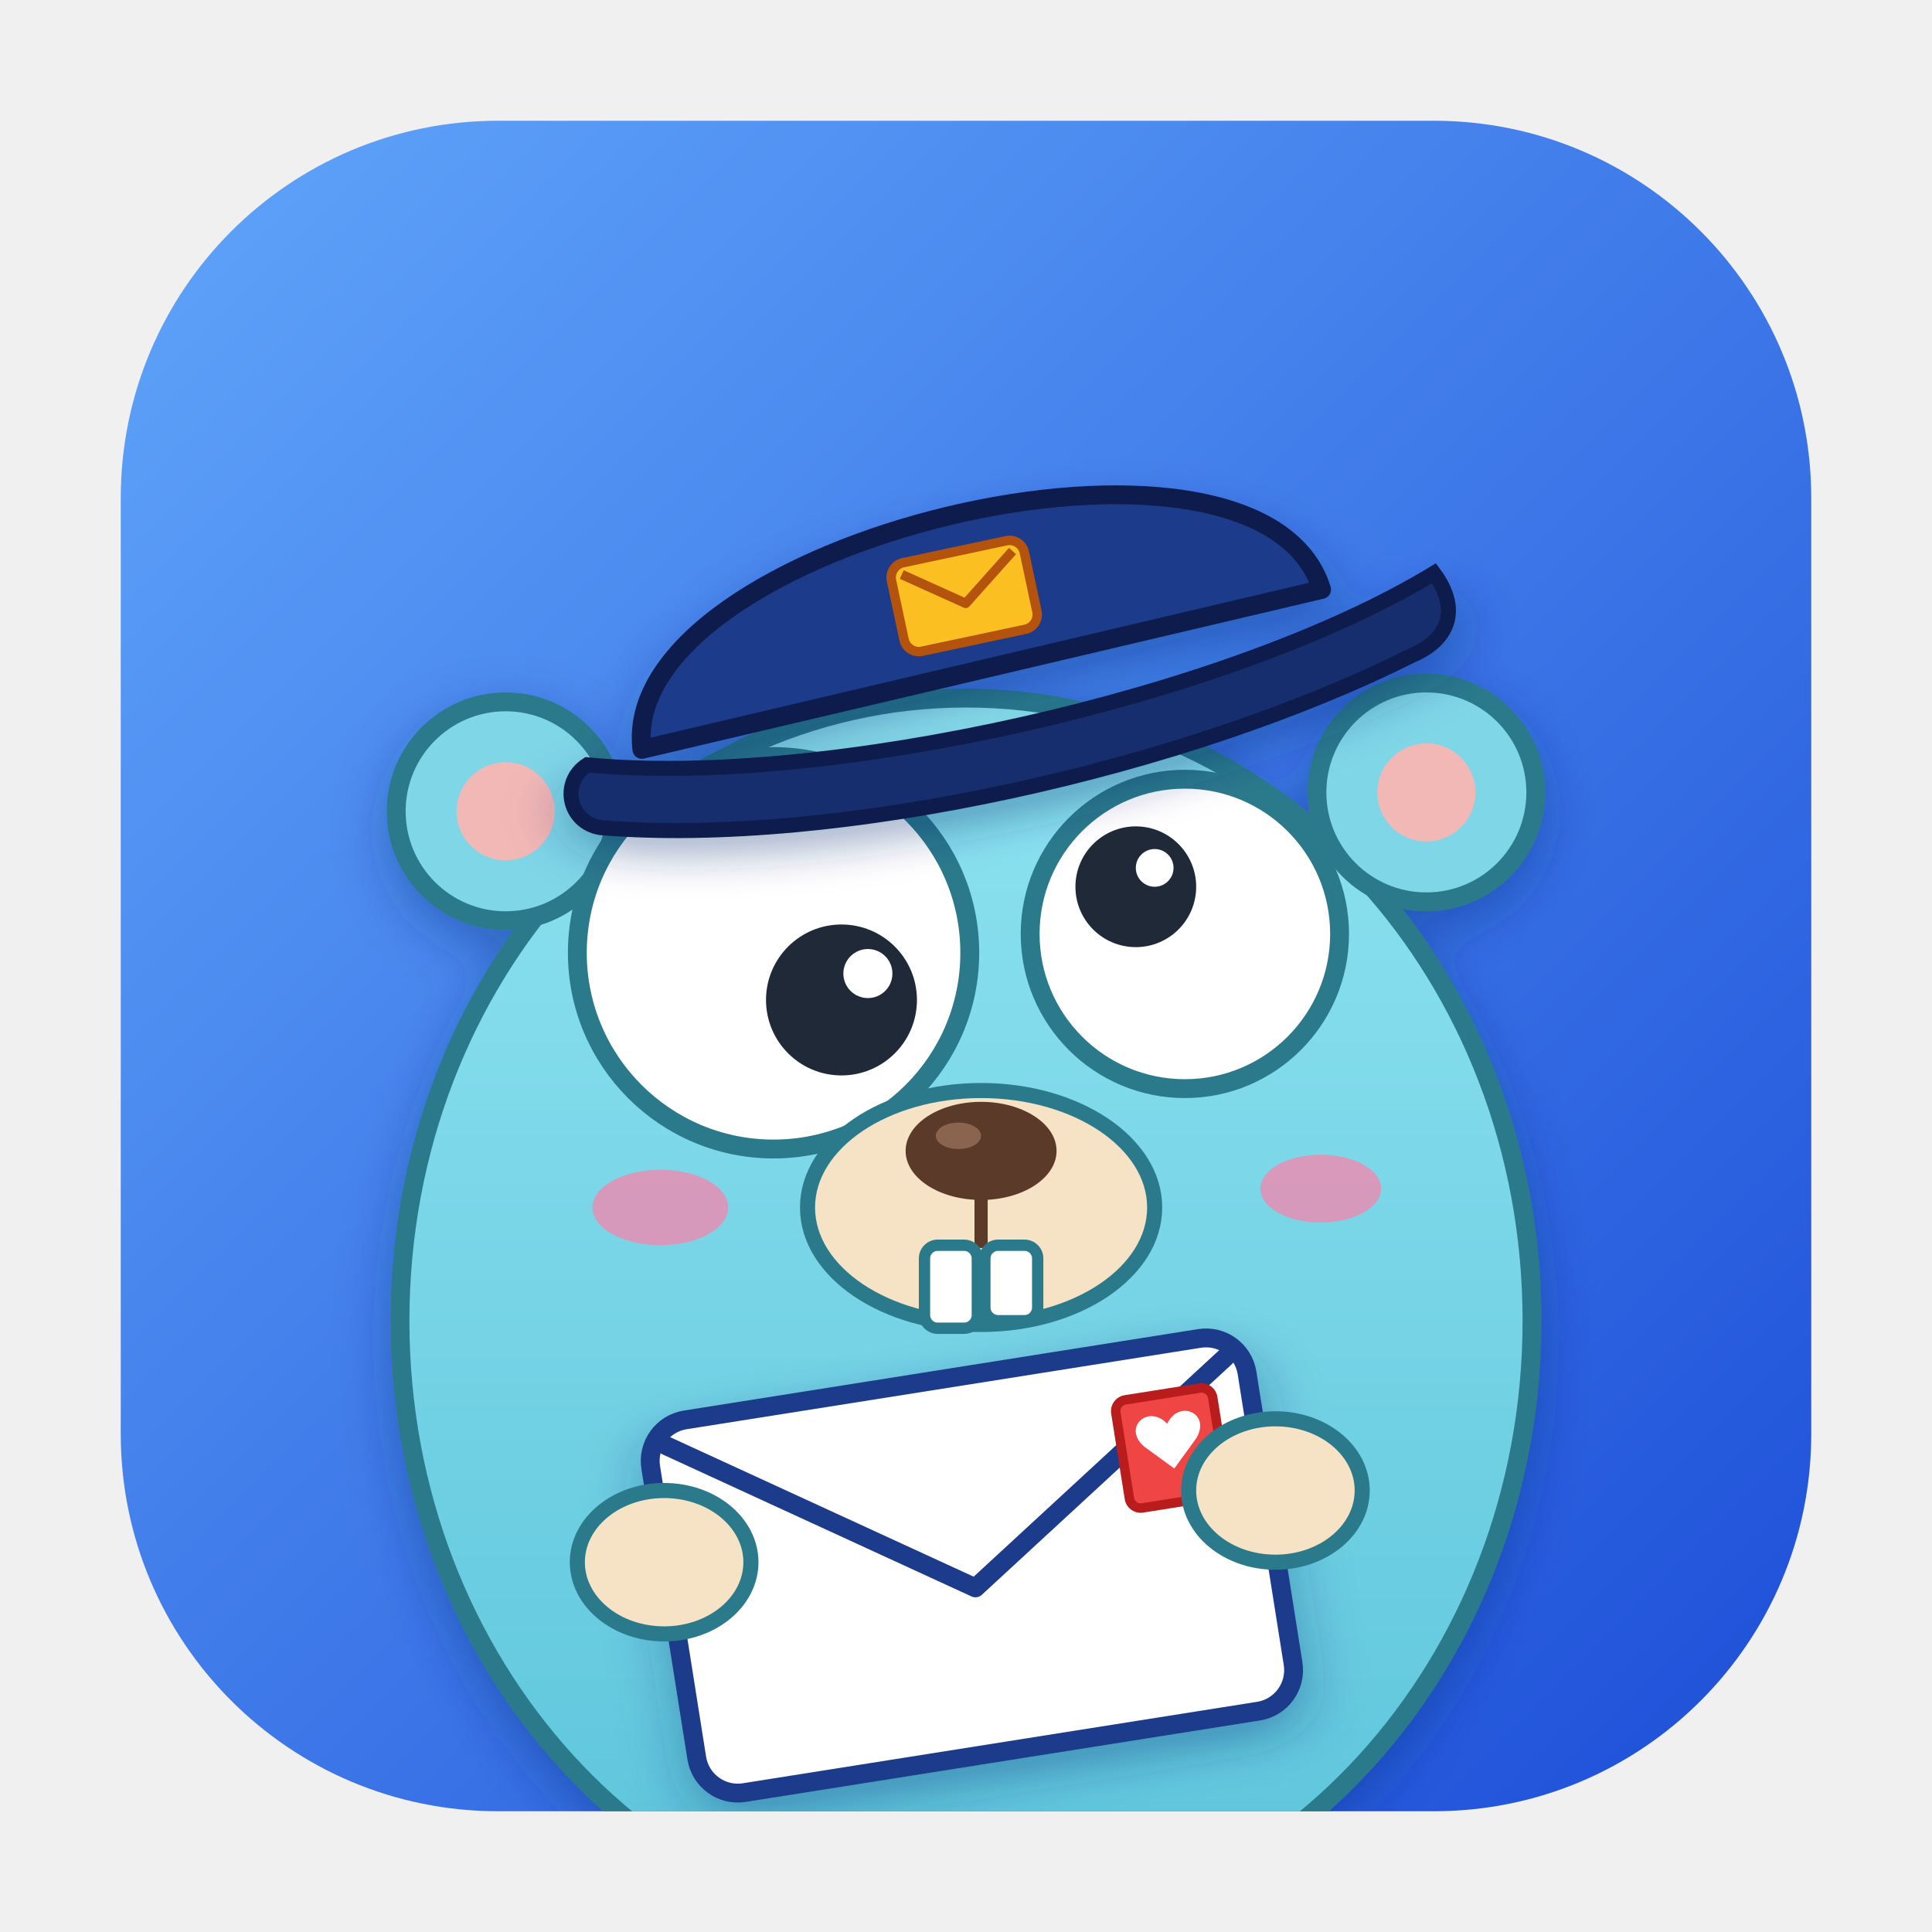
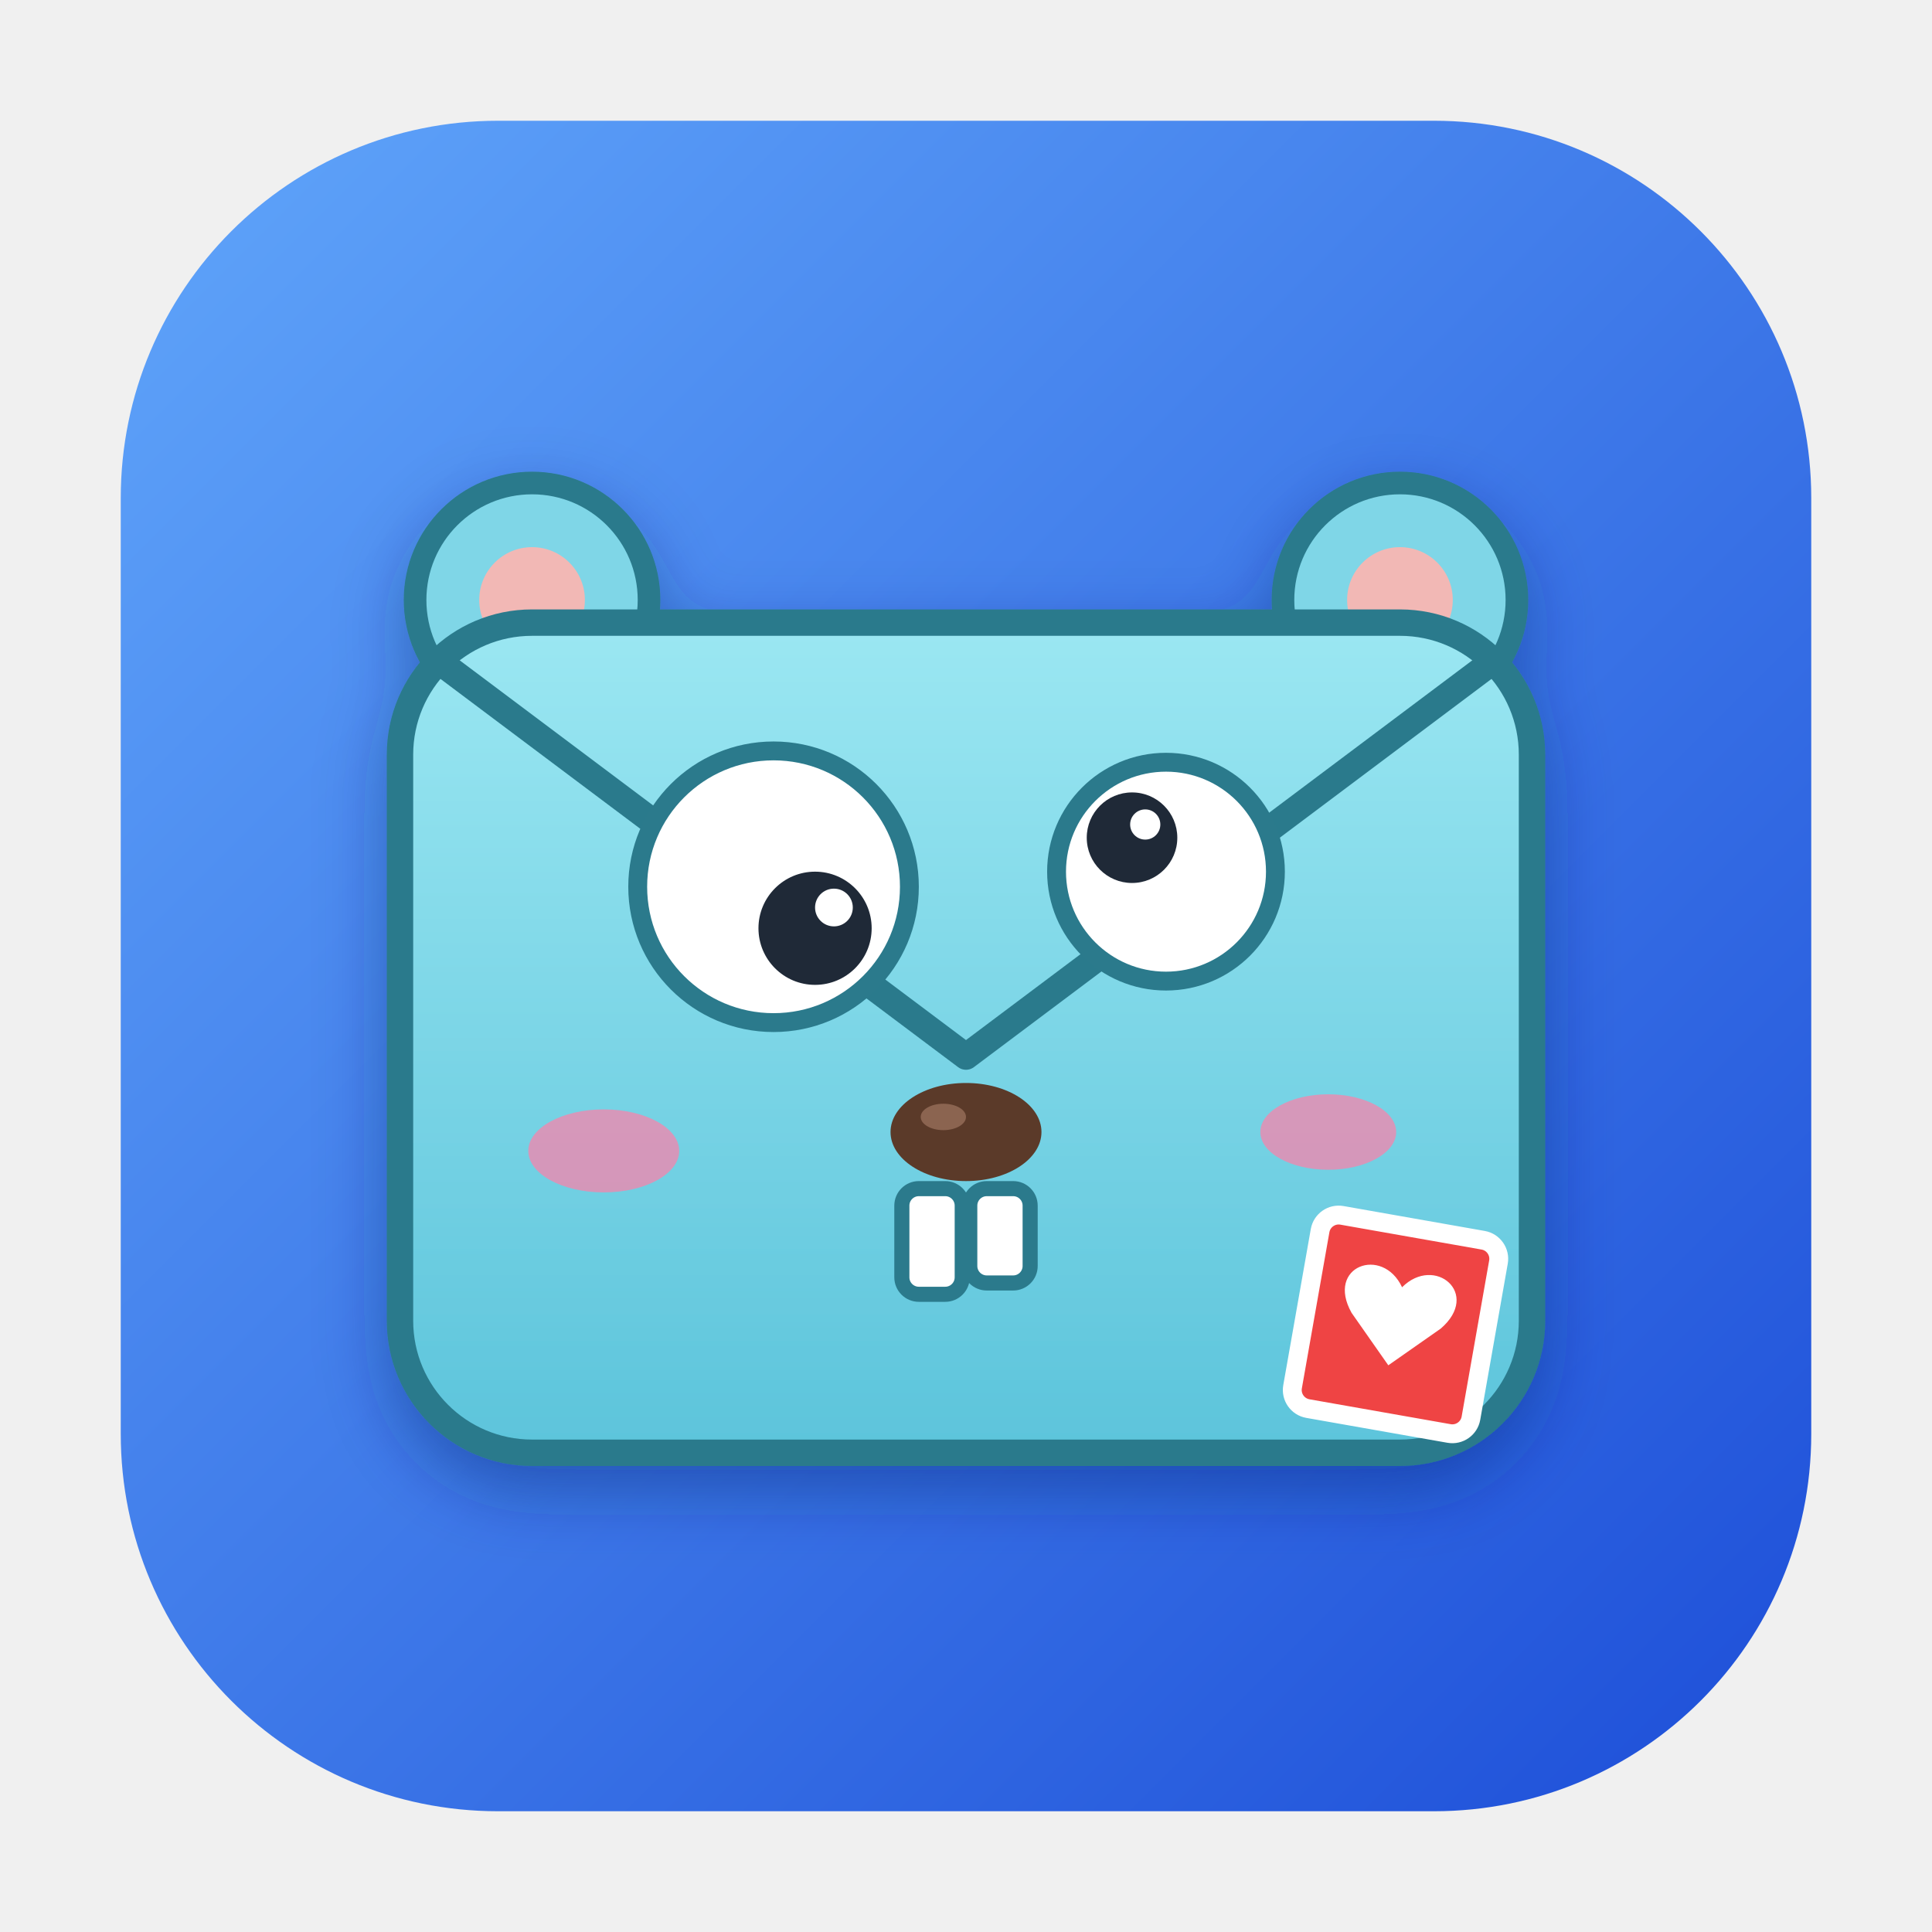
<svg xmlns="http://www.w3.org/2000/svg" viewBox="0 0 1024 1024" width="1024" height="1024">
  <defs>
    <linearGradient id="tile" x1="0" y1="0" x2="1" y2="1">
      <stop offset="0" stop-color="#60A5FA" />
      <stop offset="1" stop-color="#1D4ED8" />
    </linearGradient>
-     <linearGradient id="fur" x1="0" y1="0" x2="0" y2="1">
-       <stop offset="0" stop-color="#8EE3F0" />
+     <linearGradient id="env" x1="0" y1="0" x2="0" y2="1">
+       <stop offset="0" stop-color="#9BE7F2" />
      <stop offset="1" stop-color="#5CC4DB" />
    </linearGradient>
-     <clipPath id="tileClip">
-       <rect x="64" y="64" width="896" height="896" rx="200" />
-     </clipPath>
-     <filter id="soft" x="-20%" y="-20%" width="140%" height="140%">
-       <feDropShadow dx="0" dy="10" stdDeviation="14" flood-color="#0B2A6F" flood-opacity="0.35" />
+     <filter id="s" x="-20%" y="-20%" width="140%" height="140%">
+       <feDropShadow dx="0" dy="14" stdDeviation="18" flood-color="#0B2A6F" flood-opacity="0.4" />
    </filter>
  </defs>
  <rect x="64" y="64" width="896" height="896" rx="200" fill="url(#tile)" />
-   <g clip-path="url(#tileClip)">
-     <g filter="url(#soft)">
-       <ellipse cx="512" cy="700" rx="300" ry="330" fill="url(#fur)" stroke="#2B7A8C" stroke-width="10" />
-       <circle cx="268" cy="430" r="58" fill="#7FD6E7" stroke="#2B7A8C" stroke-width="10" />
-       <circle cx="268" cy="430" r="26" fill="#F2B8B5" />
-       <circle cx="756" cy="420" r="58" fill="#7FD6E7" stroke="#2B7A8C" stroke-width="10" />
-       <circle cx="756" cy="420" r="26" fill="#F2B8B5" />
-     </g>
-     <circle cx="410" cy="505" r="104" fill="#fff" stroke="#2B7A8C" stroke-width="10" />
-     <circle cx="628" cy="495" r="82" fill="#fff" stroke="#2B7A8C" stroke-width="10" />
-     <circle cx="446" cy="530" r="40" fill="#1F2937" />
-     <circle cx="460" cy="516" r="13" fill="#fff" />
-     <circle cx="602" cy="470" r="32" fill="#1F2937" />
-     <circle cx="612" cy="460" r="10" fill="#fff" />
-     <ellipse cx="520" cy="640" rx="92" ry="62" fill="#F6E3C6" stroke="#2B7A8C" stroke-width="8" />
-     <ellipse cx="520" cy="610" rx="40" ry="26" fill="#5B3A29" />
-     <ellipse cx="508" cy="602" rx="12" ry="7" fill="#8B6450" />
-     <path d="M520 636 v22" stroke="#5B3A29" stroke-width="7" stroke-linecap="round" />
-     <rect x="490" y="660" width="28" height="44" rx="7" fill="#fff" stroke="#2B7A8C" stroke-width="6" />
-     <rect x="522" y="660" width="28" height="40" rx="7" fill="#fff" stroke="#2B7A8C" stroke-width="6" />
-     <ellipse cx="350" cy="640" rx="36" ry="20" fill="#FF7FA8" opacity="0.7" />
-     <ellipse cx="700" cy="630" rx="32" ry="18" fill="#FF7FA8" opacity="0.7" />
-     <g transform="rotate(-9 512 810)" filter="url(#soft)">
-       <rect x="352" y="730" width="320" height="200" rx="22" fill="#FFFFFF" stroke="#1E3A8A" stroke-width="10" />
-       <path d="M362 742 L512 842 L662 742" fill="none" stroke="#1E3A8A" stroke-width="10" stroke-linejoin="round" stroke-linecap="round" />
-       <rect x="600" y="756" width="52" height="58" rx="6" fill="#EF4444" stroke="#B91C1C" stroke-width="5" />
-       <path d="M626 772 c-8-12 -24 -2 -14 10 l14 14 l14 -14 c10 -12 -6 -22 -14 -10z" fill="#fff" />
-     </g>
-     <ellipse cx="352" cy="828" rx="46" ry="38" fill="#F6E3C6" stroke="#2B7A8C" stroke-width="8" />
-     <ellipse cx="676" cy="790" rx="46" ry="38" fill="#F6E3C6" stroke="#2B7A8C" stroke-width="8" />
+   <g filter="url(#s)">
+     <circle cx="282" cy="318" r="62" fill="#7FD6E7" stroke="#2B7A8C" stroke-width="12" />
+     <circle cx="282" cy="318" r="28" fill="#F2B8B5" />
+     <circle cx="742" cy="318" r="62" fill="#7FD6E7" stroke="#2B7A8C" stroke-width="12" />
+     <circle cx="742" cy="318" r="28" fill="#F2B8B5" />
+     <rect x="212" y="330" width="600" height="440" rx="70" fill="url(#env)" stroke="#2B7A8C" stroke-width="14" />
+     <path d="M232 350 L512 560 L792 350" fill="none" stroke="#2B7A8C" stroke-width="14" stroke-linejoin="round" stroke-linecap="round" />
  </g>
-   <g transform="rotate(-12 512 330)" filter="url(#soft)">
-     <path d="M330 360 C340 250 690 240 700 352 Z" fill="#1E3A8A" stroke="#0F1F4D" stroke-width="10" stroke-linejoin="round" />
-     <path d="M300 362 C420 400 640 398 760 356 C770 378 760 392 740 396 C610 430 420 432 300 396 C284 390 284 368 300 362 Z" fill="#172E6E" stroke="#0F1F4D" stroke-width="8" />
-     <rect x="478" y="292" width="72" height="48" rx="8" fill="#FBBF24" stroke="#B45309" stroke-width="5" />
-     <path d="M484 298 L514 320 L544 298" fill="none" stroke="#B45309" stroke-width="5" stroke-linejoin="round" />
+   <circle cx="410" cy="470" r="72" fill="#fff" stroke="#2B7A8C" stroke-width="10" />
+   <circle cx="618" cy="462" r="58" fill="#fff" stroke="#2B7A8C" stroke-width="10" />
+   <circle cx="432" cy="492" r="30" fill="#1F2937" />
+   <circle cx="442" cy="481" r="10" fill="#fff" />
+   <circle cx="600" cy="444" r="24" fill="#1F2937" />
+   <circle cx="607" cy="437" r="8" fill="#fff" />
+   <ellipse cx="512" cy="600" rx="40" ry="26" fill="#5B3A29" />
+   <ellipse cx="500" cy="592" rx="12" ry="7" fill="#8B6450" />
+   <rect x="478" y="630" width="32" height="56" rx="9" fill="#fff" stroke="#2B7A8C" stroke-width="8" />
+   <rect x="514" y="630" width="32" height="50" rx="9" fill="#fff" stroke="#2B7A8C" stroke-width="8" />
+   <ellipse cx="320" cy="610" rx="40" ry="22" fill="#FF7FA8" opacity="0.7" />
+   <ellipse cx="704" cy="600" rx="36" ry="20" fill="#FF7FA8" opacity="0.7" />
+   <g transform="rotate(10 740 700)">
+     <rect x="692" y="650" width="96" height="104" rx="10" fill="#EF4444" stroke="#fff" stroke-width="10" />
+     <path d="M740 682 c-14 -20 -42 -4 -24 18 l24 24 l24 -24 c18 -22 -10 -38 -24 -18z" fill="#fff" />
  </g>
</svg>
